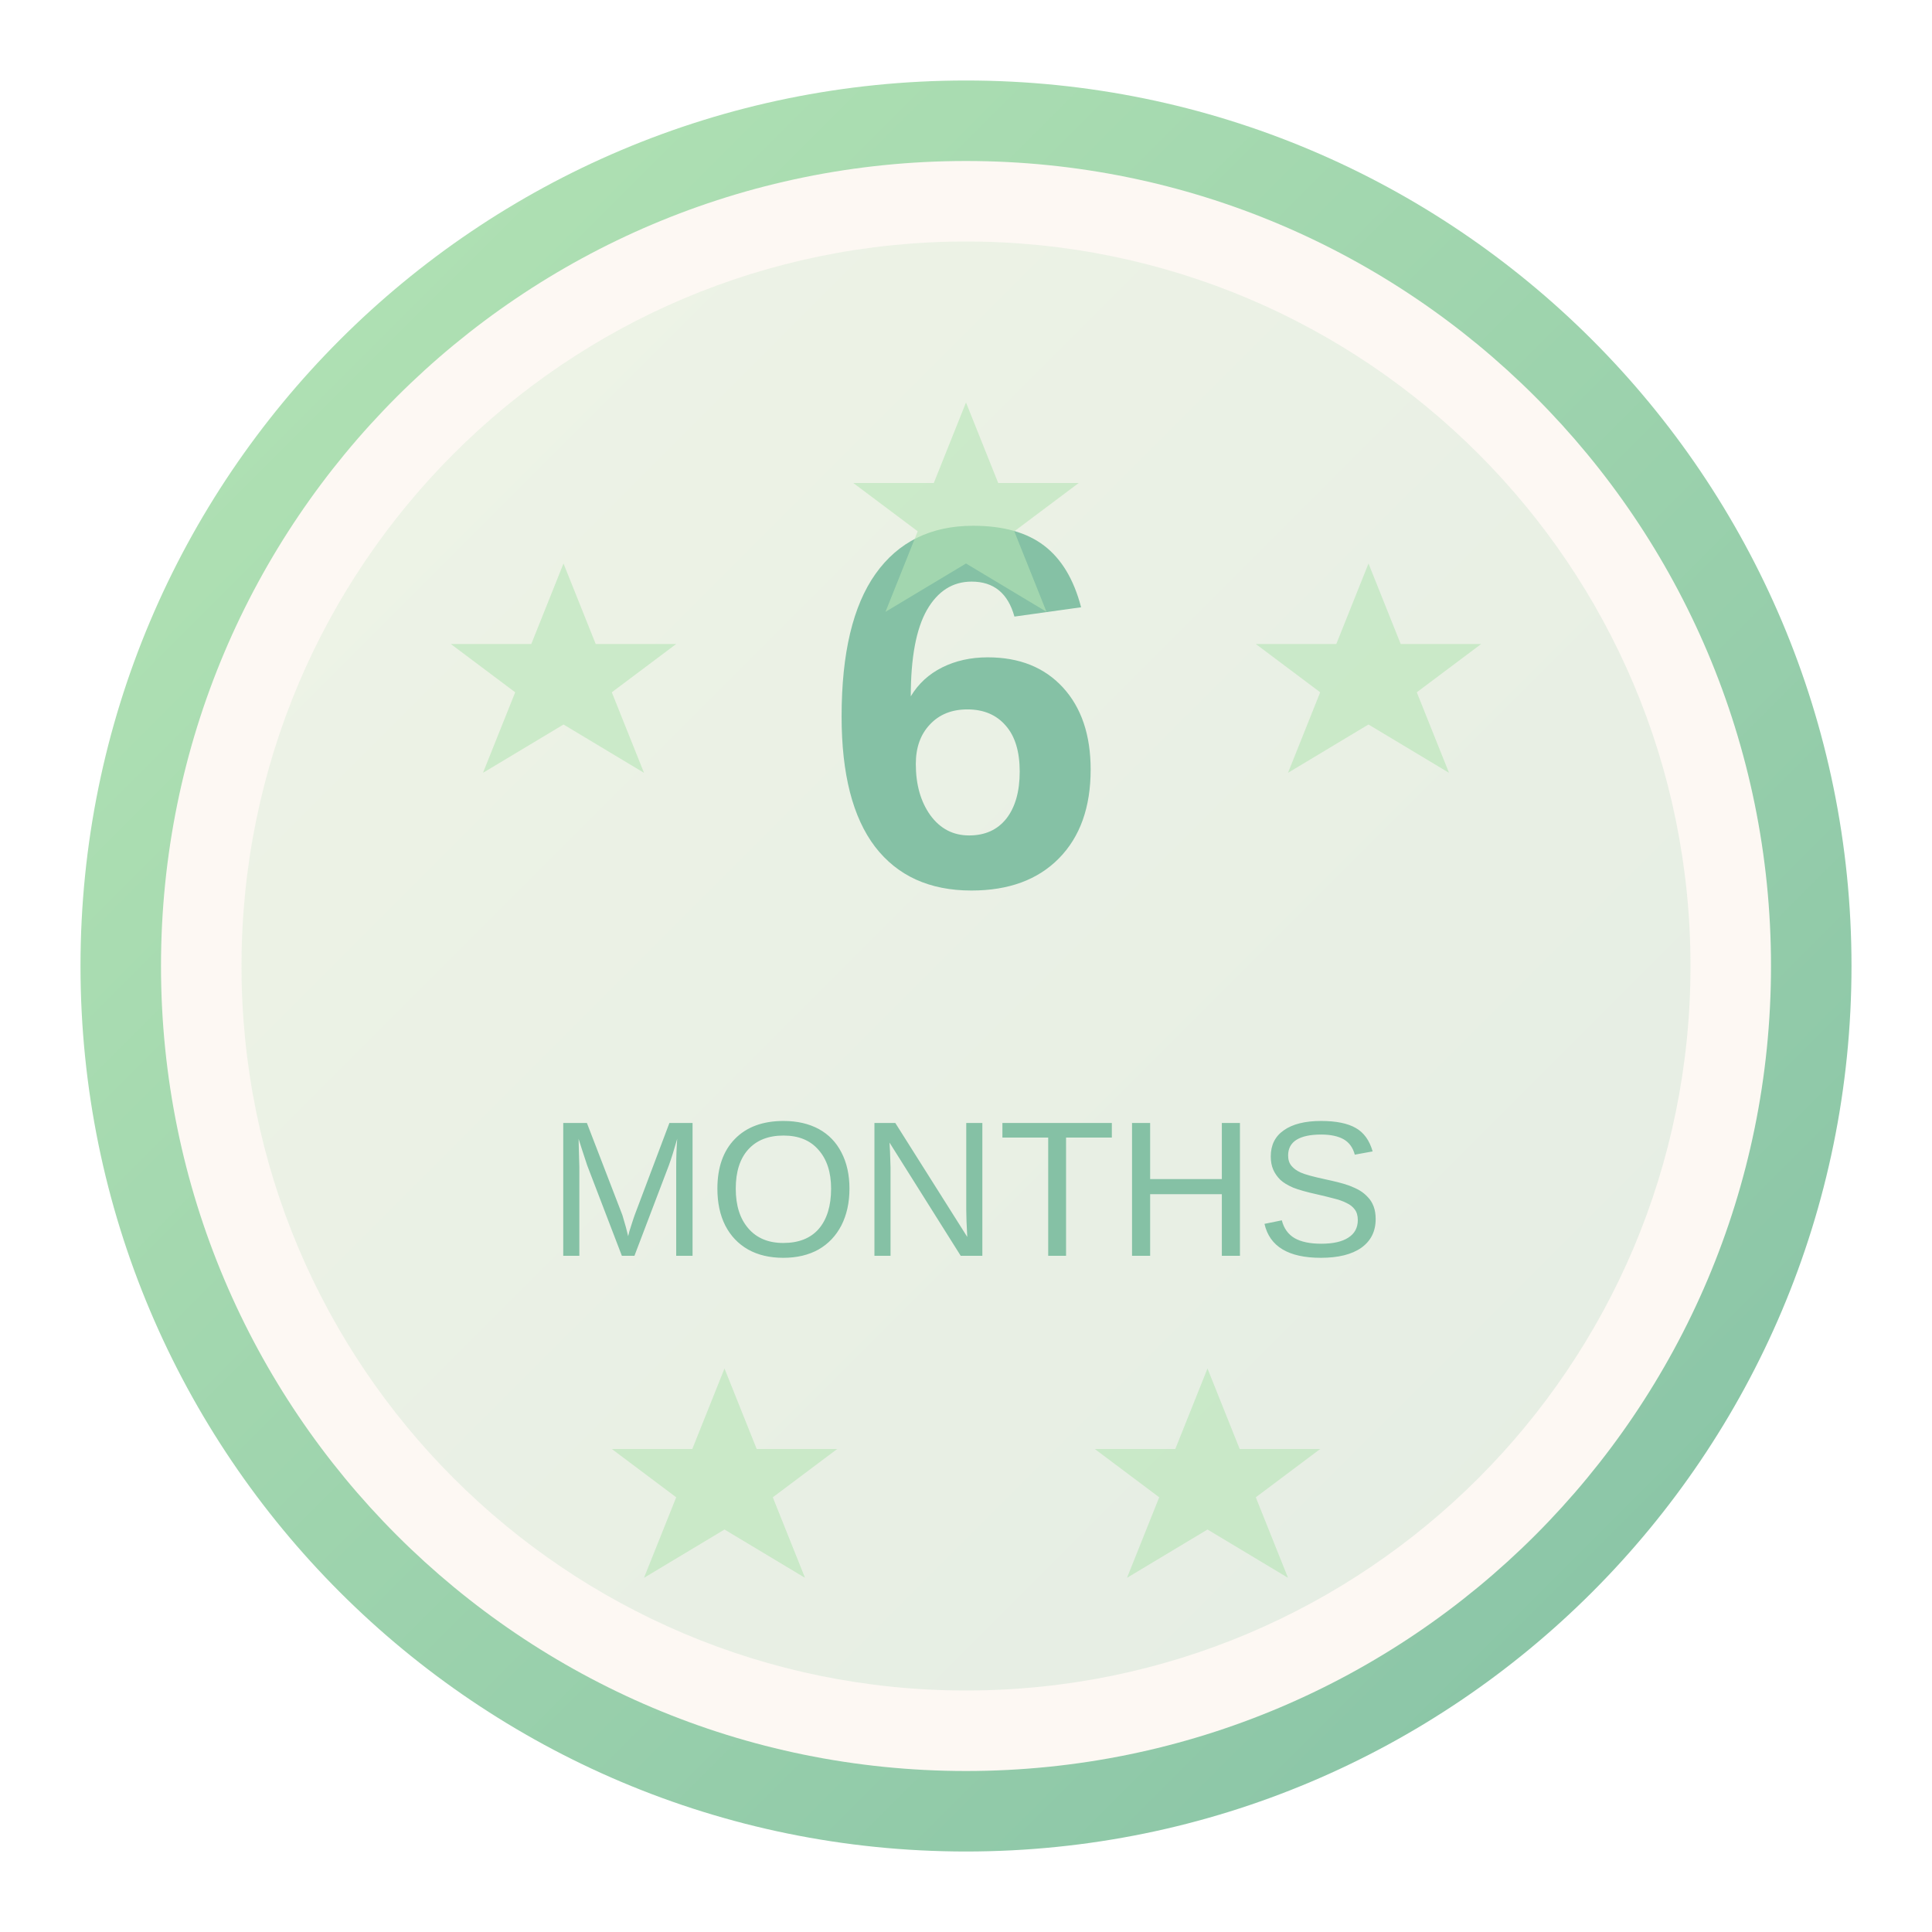
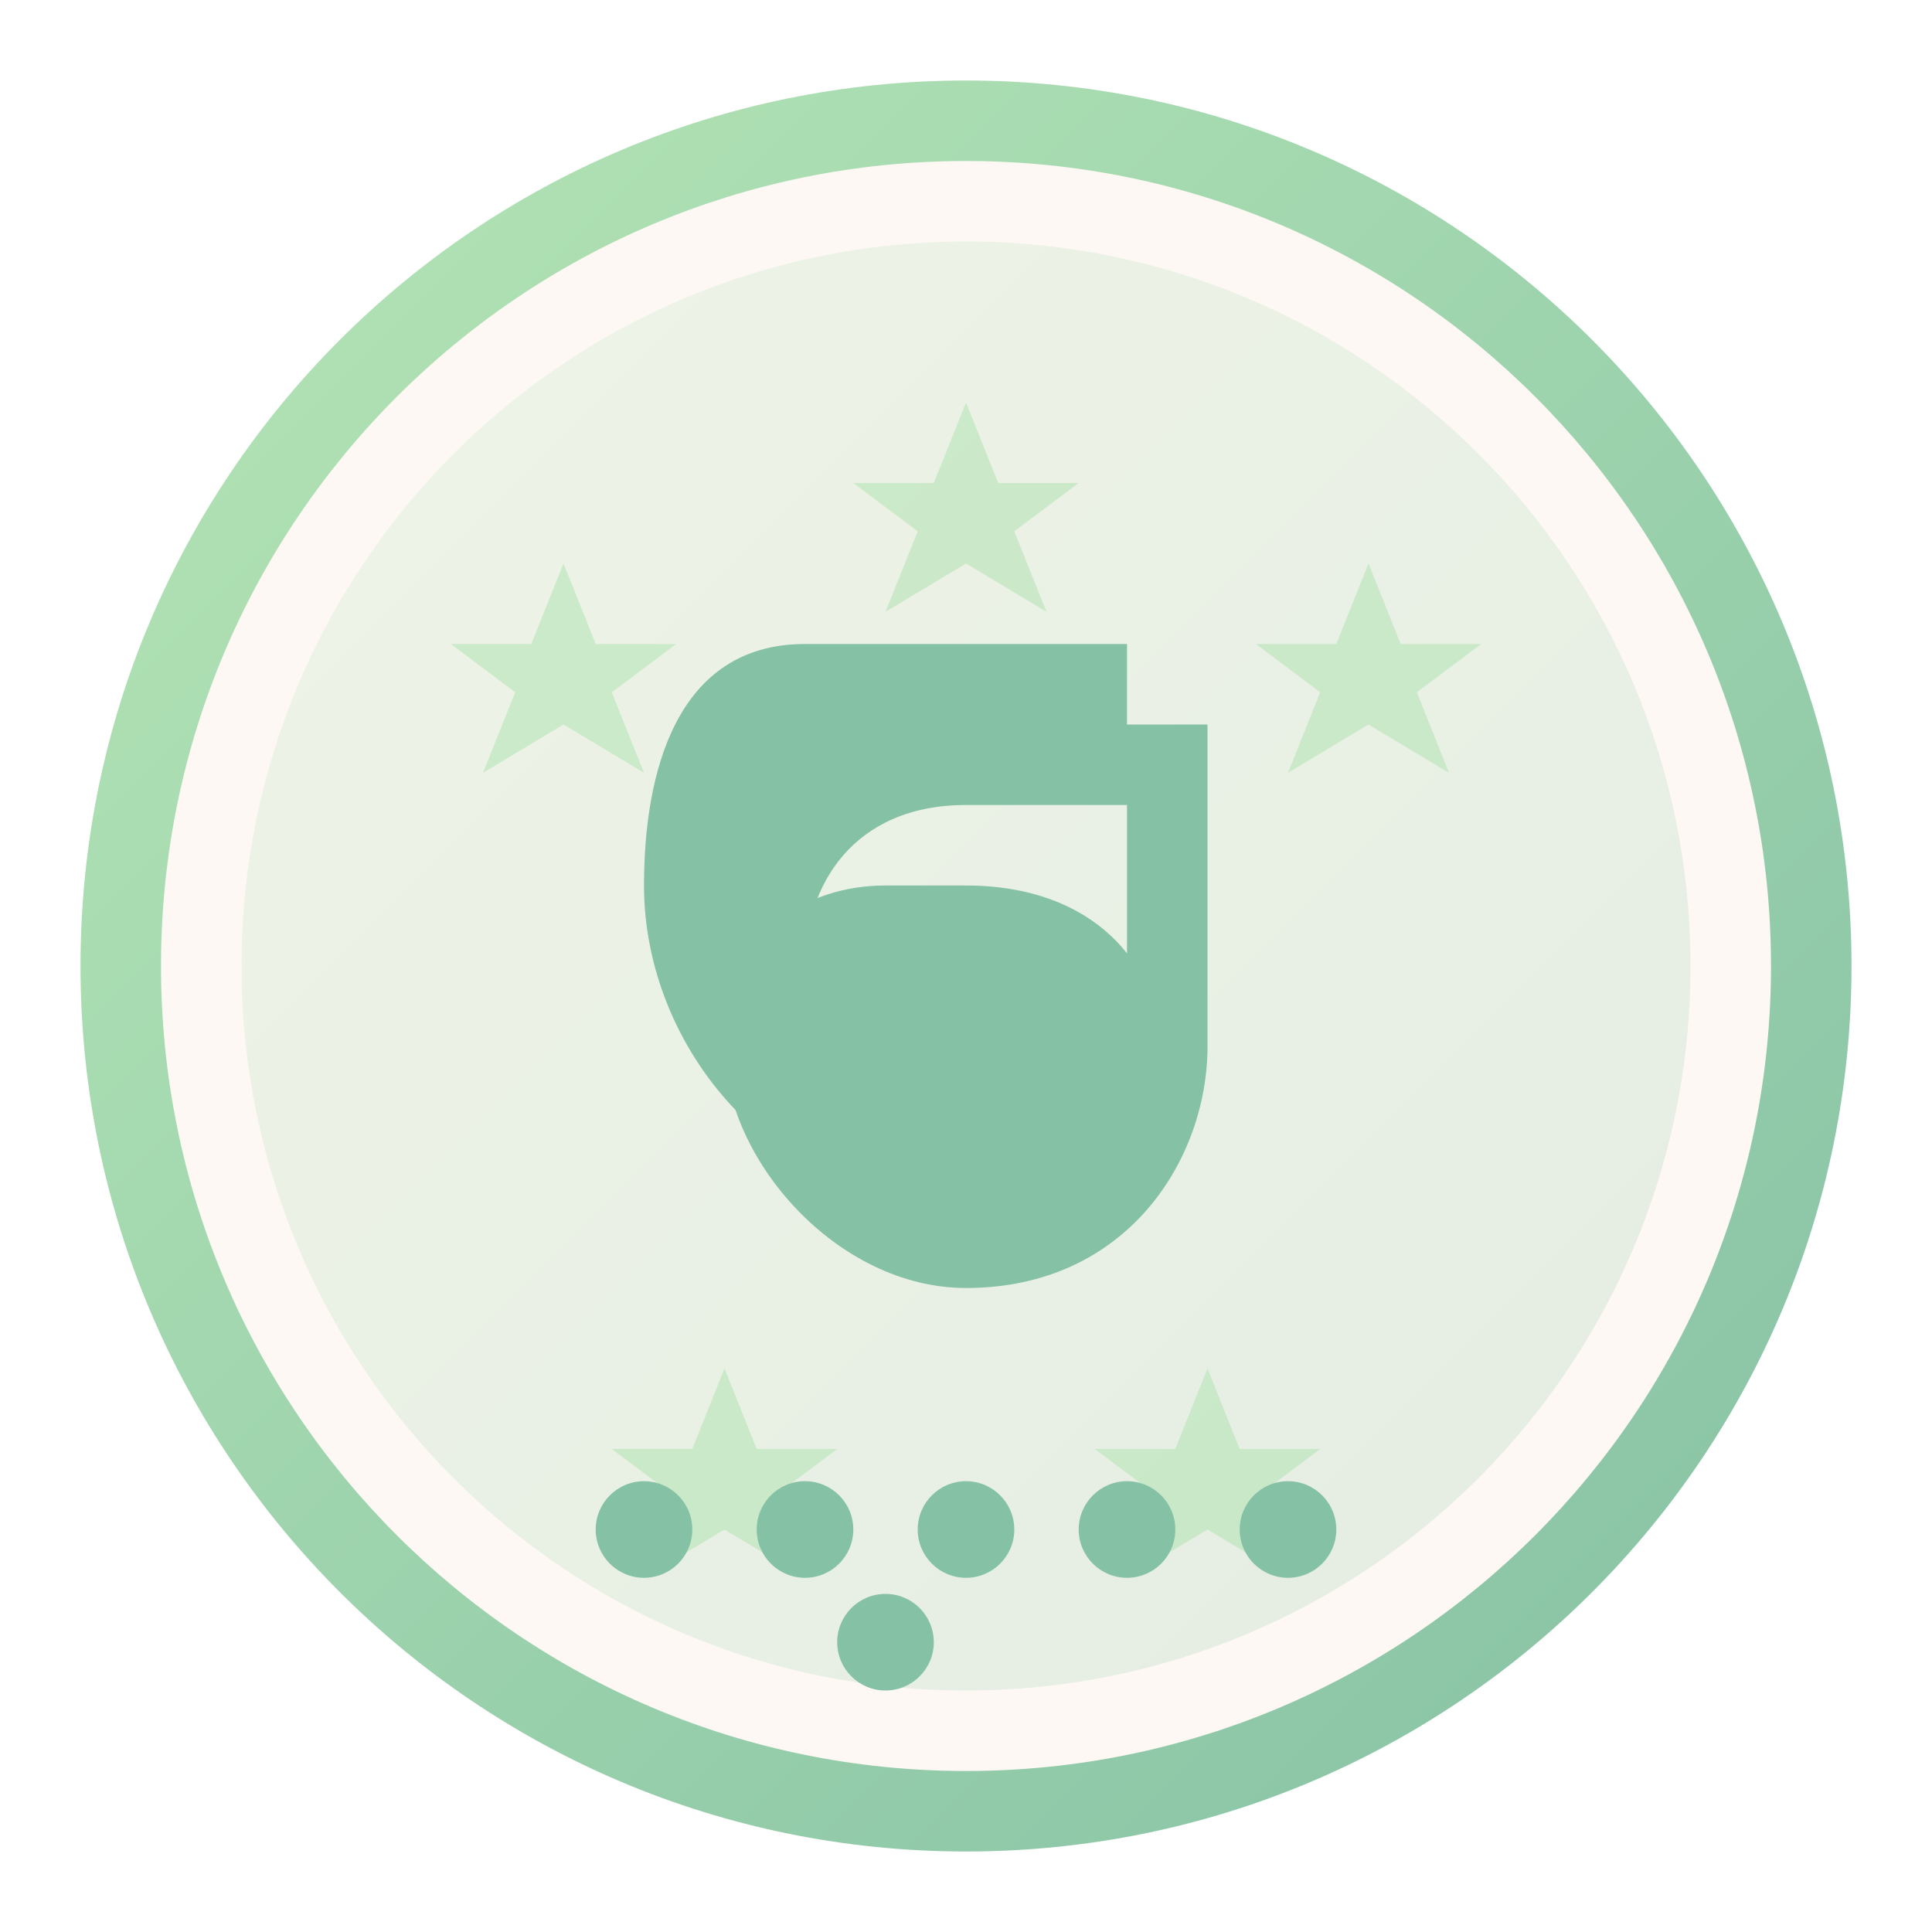
<svg xmlns="http://www.w3.org/2000/svg" width="120" height="120" viewBox="0 0 120 120">
  <defs>
    <linearGradient id="badge6mo" x1="0%" y1="0%" x2="100%" y2="100%">
      <stop offset="0%" style="stop-color:#B5E5B5;stop-opacity:1" />
      <stop offset="100%" style="stop-color:#85C1A5;stop-opacity:1" />
    </linearGradient>
  </defs>
  <circle cx="60" cy="60" r="55" fill="url(#badge6mo)" />
  <circle cx="60" cy="60" r="50" fill="#FDF8F3" />
  <circle cx="60" cy="60" r="45" fill="url(#badge6mo)" opacity="0.2" />
-   <text x="60" y="55" font-family="Arial, sans-serif" font-size="32" font-weight="bold" fill="#85C1A5" text-anchor="middle">6</text>
-   <text x="60" y="78" font-family="Arial, sans-serif" font-size="12" fill="#85C1A5" text-anchor="middle">MONTHS</text>
+   <path d="M70 45 L70 40 L50 40 C42 40 40 48 40 55 C40 65 48 75 60 75 C68 75 72 70 72 65 C72 60 68 55 60 55 L55 55 C50 55 45 58 45 65 C45 72 52 80 60 80 C70 80 75 72 75 65 L75 45 L70 45 M60 60 C65 60 67 63 67 65 C67 68 65 70 60 70 C55 70 50 65 50 60 C50 55 53 50 60 50 L70 50 L70 60 L60 60" fill="#85C1A5" />
  <polygon points="35,35 37,40 42,40 38,43 40,48 35,45 30,48 32,43 28,40 33,40" fill="#B5E5B5" opacity="0.6" />
  <polygon points="85,35 87,40 92,40 88,43 90,48 85,45 80,48 82,43 78,40 83,40" fill="#B5E5B5" opacity="0.6" />
  <polygon points="60,25 62,30 67,30 63,33 65,38 60,35 55,38 57,33 53,30 58,30" fill="#B5E5B5" opacity="0.6" />
  <polygon points="45,85 47,90 52,90 48,93 50,98 45,95 40,98 42,93 38,90 43,90" fill="#B5E5B5" opacity="0.6" />
  <polygon points="75,85 77,90 82,90 78,93 80,98 75,95 70,98 72,93 68,90 73,90" fill="#B5E5B5" opacity="0.6" />
+   <circle cx="40" cy="95" r="3" fill="#85C1A5" />
+   <circle cx="50" cy="95" r="3" fill="#85C1A5" />
+   <circle cx="60" cy="95" r="3" fill="#85C1A5" />
+   <circle cx="70" cy="95" r="3" fill="#85C1A5" />
+   <circle cx="80" cy="95" r="3" fill="#85C1A5" />
+   <circle cx="55" cy="102" r="3" fill="#85C1A5" />
</svg>
